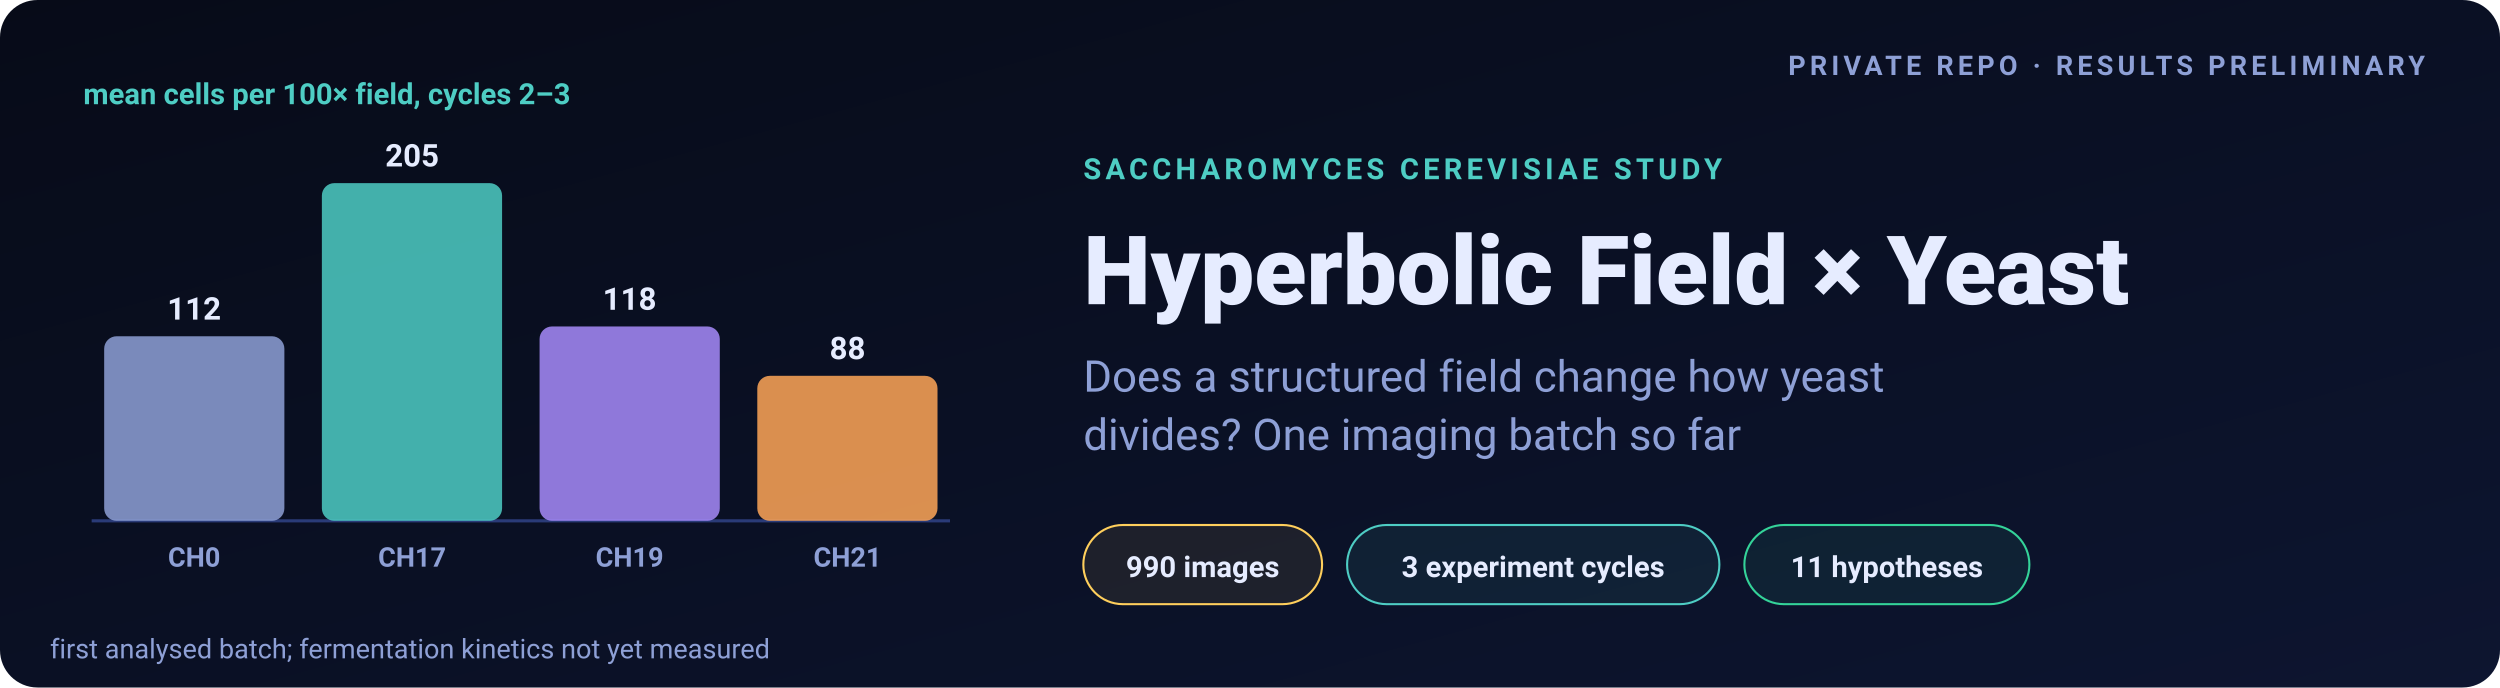
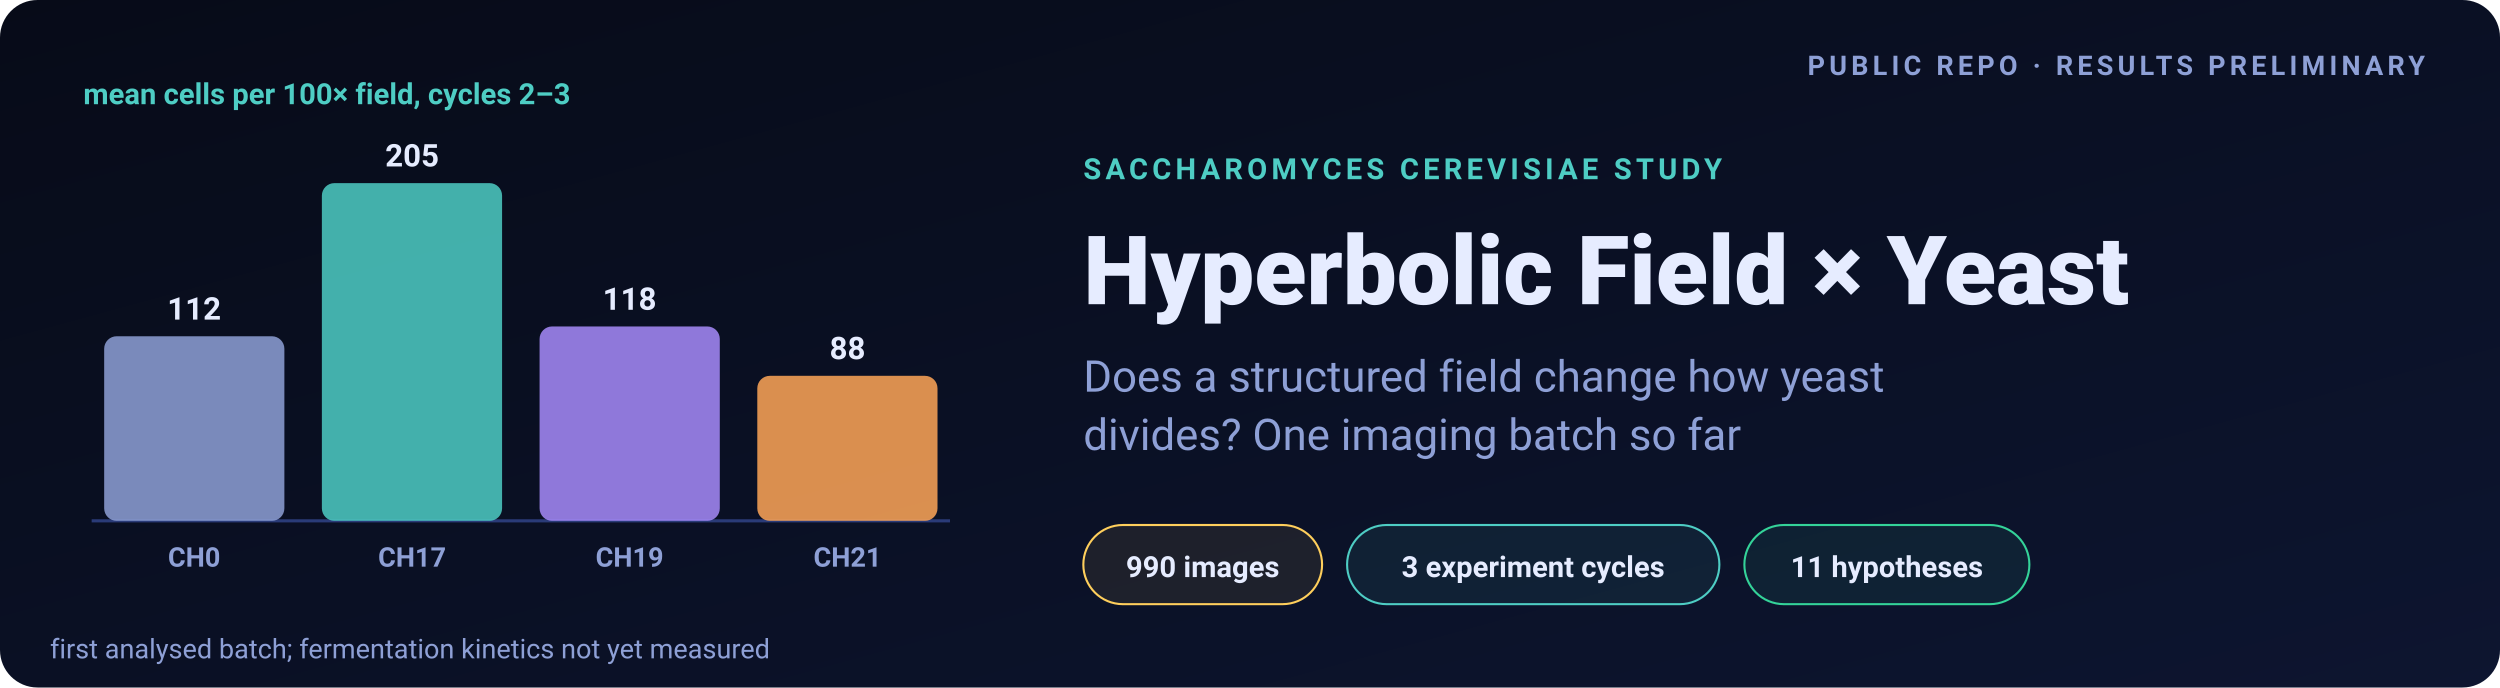
<svg xmlns="http://www.w3.org/2000/svg" viewBox="0 0 1200 330" width="1200" height="330" role="img" aria-labelledby="t d">
  <defs>
    <linearGradient id="bg" x1="0" y1="0" x2="1" y2="1">
      <stop offset="0" stop-color="#070b18" />
      <stop offset="1" stop-color="#0d1530" />
    </linearGradient>
    <filter id="glow" x="-50%" y="-50%" width="200%" height="200%">
      <feGaussianBlur stdDeviation="3" result="b" />
      <feMerge>
        <feMergeNode in="b" />
        <feMergeNode in="SourceGraphic" />
      </feMerge>
    </filter>
  </defs>
  <rect width="1200" height="330" rx="18" fill="url(#bg)" />
  <text x="40" y="50" font-family="'Segoe UI', Roboto, 'Helvetica Neue', Arial, sans-serif" font-size="14" fill="#4ecdc4" text-anchor="start" font-weight="700">mean cells per 100× field, cycles 2–3</text>
  <line x1="44" y1="250" x2="456" y2="250" stroke="#2a3b78" stroke-width="1.5" />
  <rect x="50.0" y="161.4" width="86.5" height="88.6" rx="6" fill="#8ea0d6" fill-opacity="0.85" />
  <text x="93.2" y="153.4" font-family="'Segoe UI', Roboto, 'Helvetica Neue', Arial, sans-serif" font-size="15" fill="#e6ecff" text-anchor="middle" font-weight="700">112</text>
  <text x="93.2" y="272" font-family="'Segoe UI', Roboto, 'Helvetica Neue', Arial, sans-serif" font-size="13" fill="#8ea0d6" text-anchor="middle" font-weight="600">CH0</text>
  <rect x="154.5" y="87.9" width="86.5" height="162.1" rx="6" fill="#4ecdc4" fill-opacity="0.85" />
  <text x="197.8" y="79.9" font-family="'Segoe UI', Roboto, 'Helvetica Neue', Arial, sans-serif" font-size="15" fill="#e6ecff" text-anchor="middle" font-weight="700">205</text>
  <text x="197.8" y="272" font-family="'Segoe UI', Roboto, 'Helvetica Neue', Arial, sans-serif" font-size="13" fill="#8ea0d6" text-anchor="middle" font-weight="600">CH17</text>
  <rect x="259.0" y="156.7" width="86.5" height="93.3" rx="6" fill="#a78bfa" fill-opacity="0.85" />
  <text x="302.2" y="148.7" font-family="'Segoe UI', Roboto, 'Helvetica Neue', Arial, sans-serif" font-size="15" fill="#e6ecff" text-anchor="middle" font-weight="700">118</text>
  <text x="302.2" y="272" font-family="'Segoe UI', Roboto, 'Helvetica Neue', Arial, sans-serif" font-size="13" fill="#8ea0d6" text-anchor="middle" font-weight="600">CH19</text>
  <rect x="363.5" y="180.4" width="86.5" height="69.6" rx="6" fill="#ffa657" fill-opacity="0.85" />
  <text x="406.8" y="172.4" font-family="'Segoe UI', Roboto, 'Helvetica Neue', Arial, sans-serif" font-size="15" fill="#e6ecff" text-anchor="middle" font-weight="700">88</text>
  <text x="406.8" y="272" font-family="'Segoe UI', Roboto, 'Helvetica Neue', Arial, sans-serif" font-size="13" fill="#8ea0d6" text-anchor="middle" font-weight="600">CH21</text>
  <text x="520" y="86" font-family="'Segoe UI', Roboto, 'Helvetica Neue', Arial, sans-serif" font-size="14" fill="#4ecdc4" text-anchor="start" font-weight="700" letter-spacing="2">SACCHAROMYCES CEREVISIAE STUDY</text>
-   <text x="1164" y="36" font-family="'Segoe UI', Roboto, 'Helvetica Neue', Arial, sans-serif" font-size="13" fill="#8ea0d6" text-anchor="end" font-weight="700" letter-spacing="2">PRIVATE REPO · RESULTS PRELIMINARY</text>
+   <text x="1164" y="36" font-family="'Segoe UI', Roboto, 'Helvetica Neue', Arial, sans-serif" font-size="13" fill="#8ea0d6" text-anchor="end" font-weight="700" letter-spacing="2">PUBLIC REPO · RESULTS PRELIMINARY</text>
  <text x="520" y="146" font-family="'Segoe UI', Roboto, 'Helvetica Neue', Arial, sans-serif" font-size="46" fill="#e6ecff" text-anchor="start" font-weight="800">Hyperbolic Field × Yeast</text>
  <text x="520" y="188" font-family="'Segoe UI', Roboto, 'Helvetica Neue', Arial, sans-serif" font-size="21" fill="#8ea0d6" text-anchor="start" font-weight="400">Does a structured field change how yeast</text>
  <text x="520" y="216" font-family="'Segoe UI', Roboto, 'Helvetica Neue', Arial, sans-serif" font-size="21" fill="#8ea0d6" text-anchor="start" font-weight="400">divides? One imaging batch so far</text>
  <rect x="520.0" y="252" width="114.6" height="38" rx="19" fill="#ffcf5c" fill-opacity="0.08" stroke="#ffcf5c" />
  <text x="577.3" y="277" font-family="'Segoe UI', Roboto, 'Helvetica Neue', Arial, sans-serif" font-size="14" fill="#e6ecff" text-anchor="middle" font-weight="700">990 images</text>
  <rect x="646.6" y="252" width="178.7" height="38" rx="19" fill="#4ecdc4" fill-opacity="0.08" stroke="#4ecdc4" />
  <text x="735.9" y="277" font-family="'Segoe UI', Roboto, 'Helvetica Neue', Arial, sans-serif" font-size="14" fill="#e6ecff" text-anchor="middle" font-weight="700">3 experiment cycles</text>
  <rect x="837.3" y="252" width="136.8" height="38" rx="19" fill="#34d399" fill-opacity="0.08" stroke="#34d399" />
  <text x="905.7" y="277" font-family="'Segoe UI', Roboto, 'Helvetica Neue', Arial, sans-serif" font-size="14" fill="#e6ecff" text-anchor="middle" font-weight="700">11 hypotheses</text>
  <text x="24" y="316" font-family="'Segoe UI', Roboto, 'Helvetica Neue', Arial, sans-serif" font-size="13" fill="#8ea0d6" text-anchor="start" font-weight="400">first analysed batch; fermentation kinetics not yet measured</text>
</svg>
